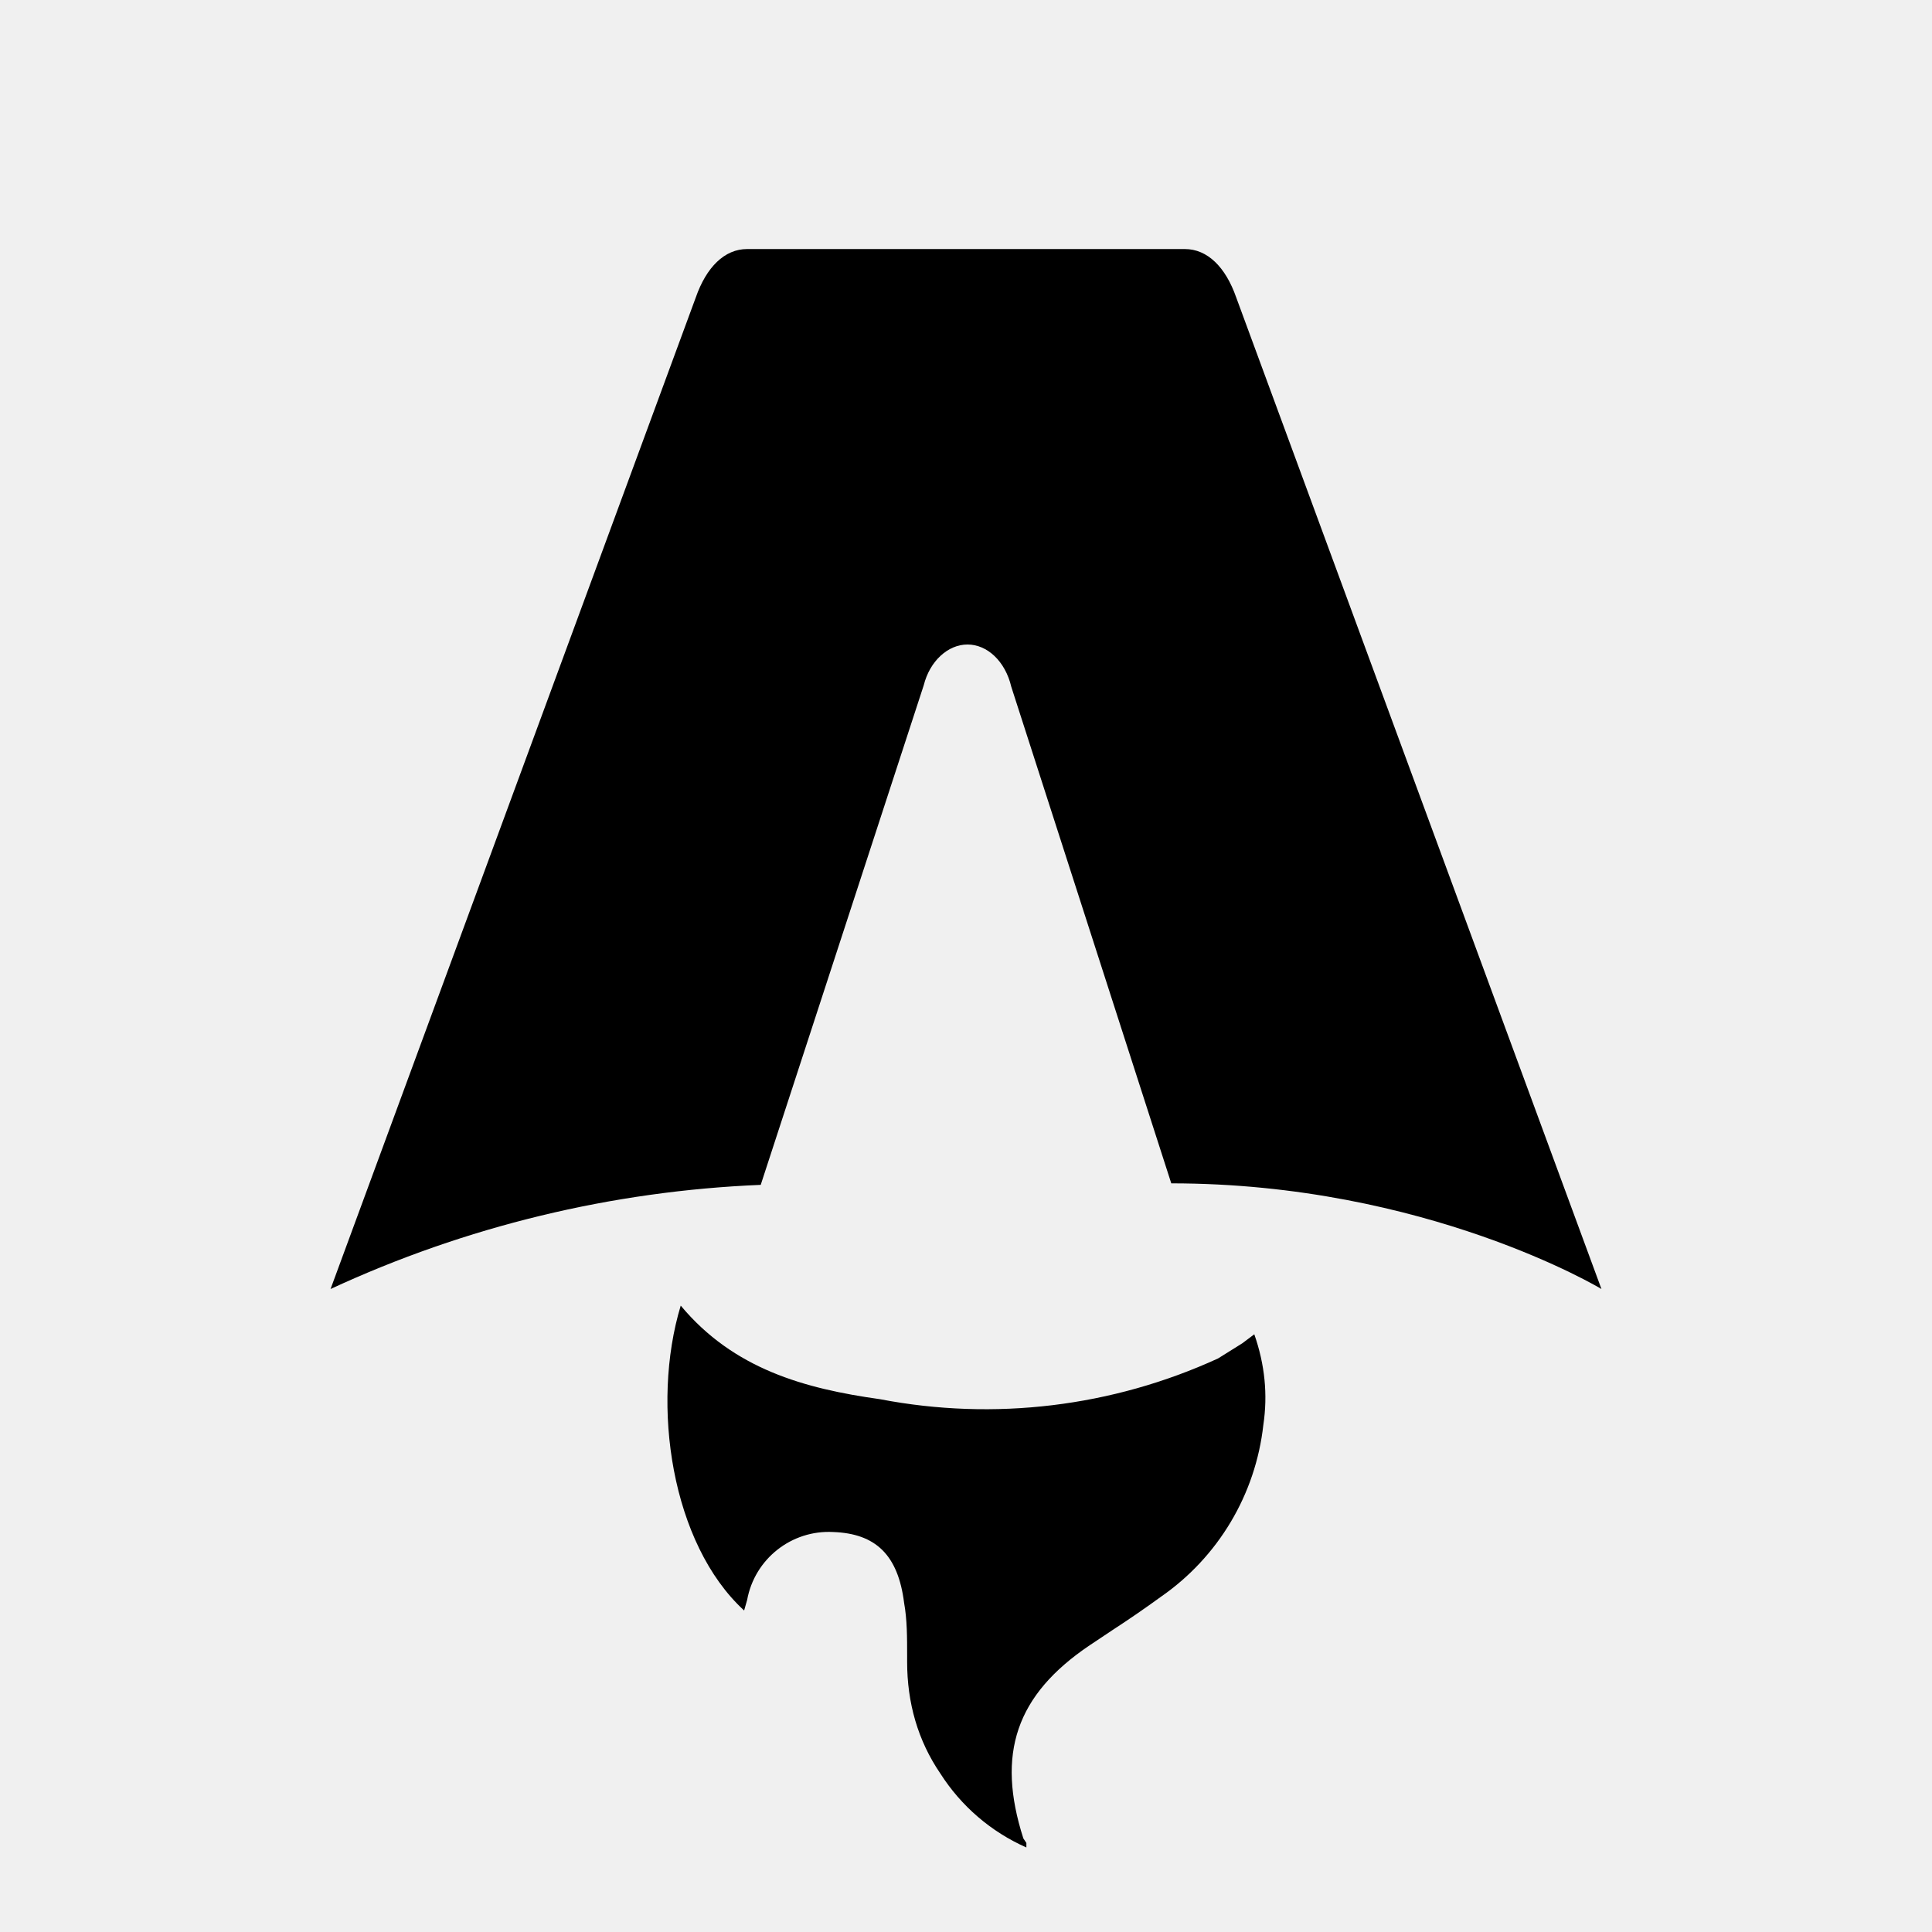
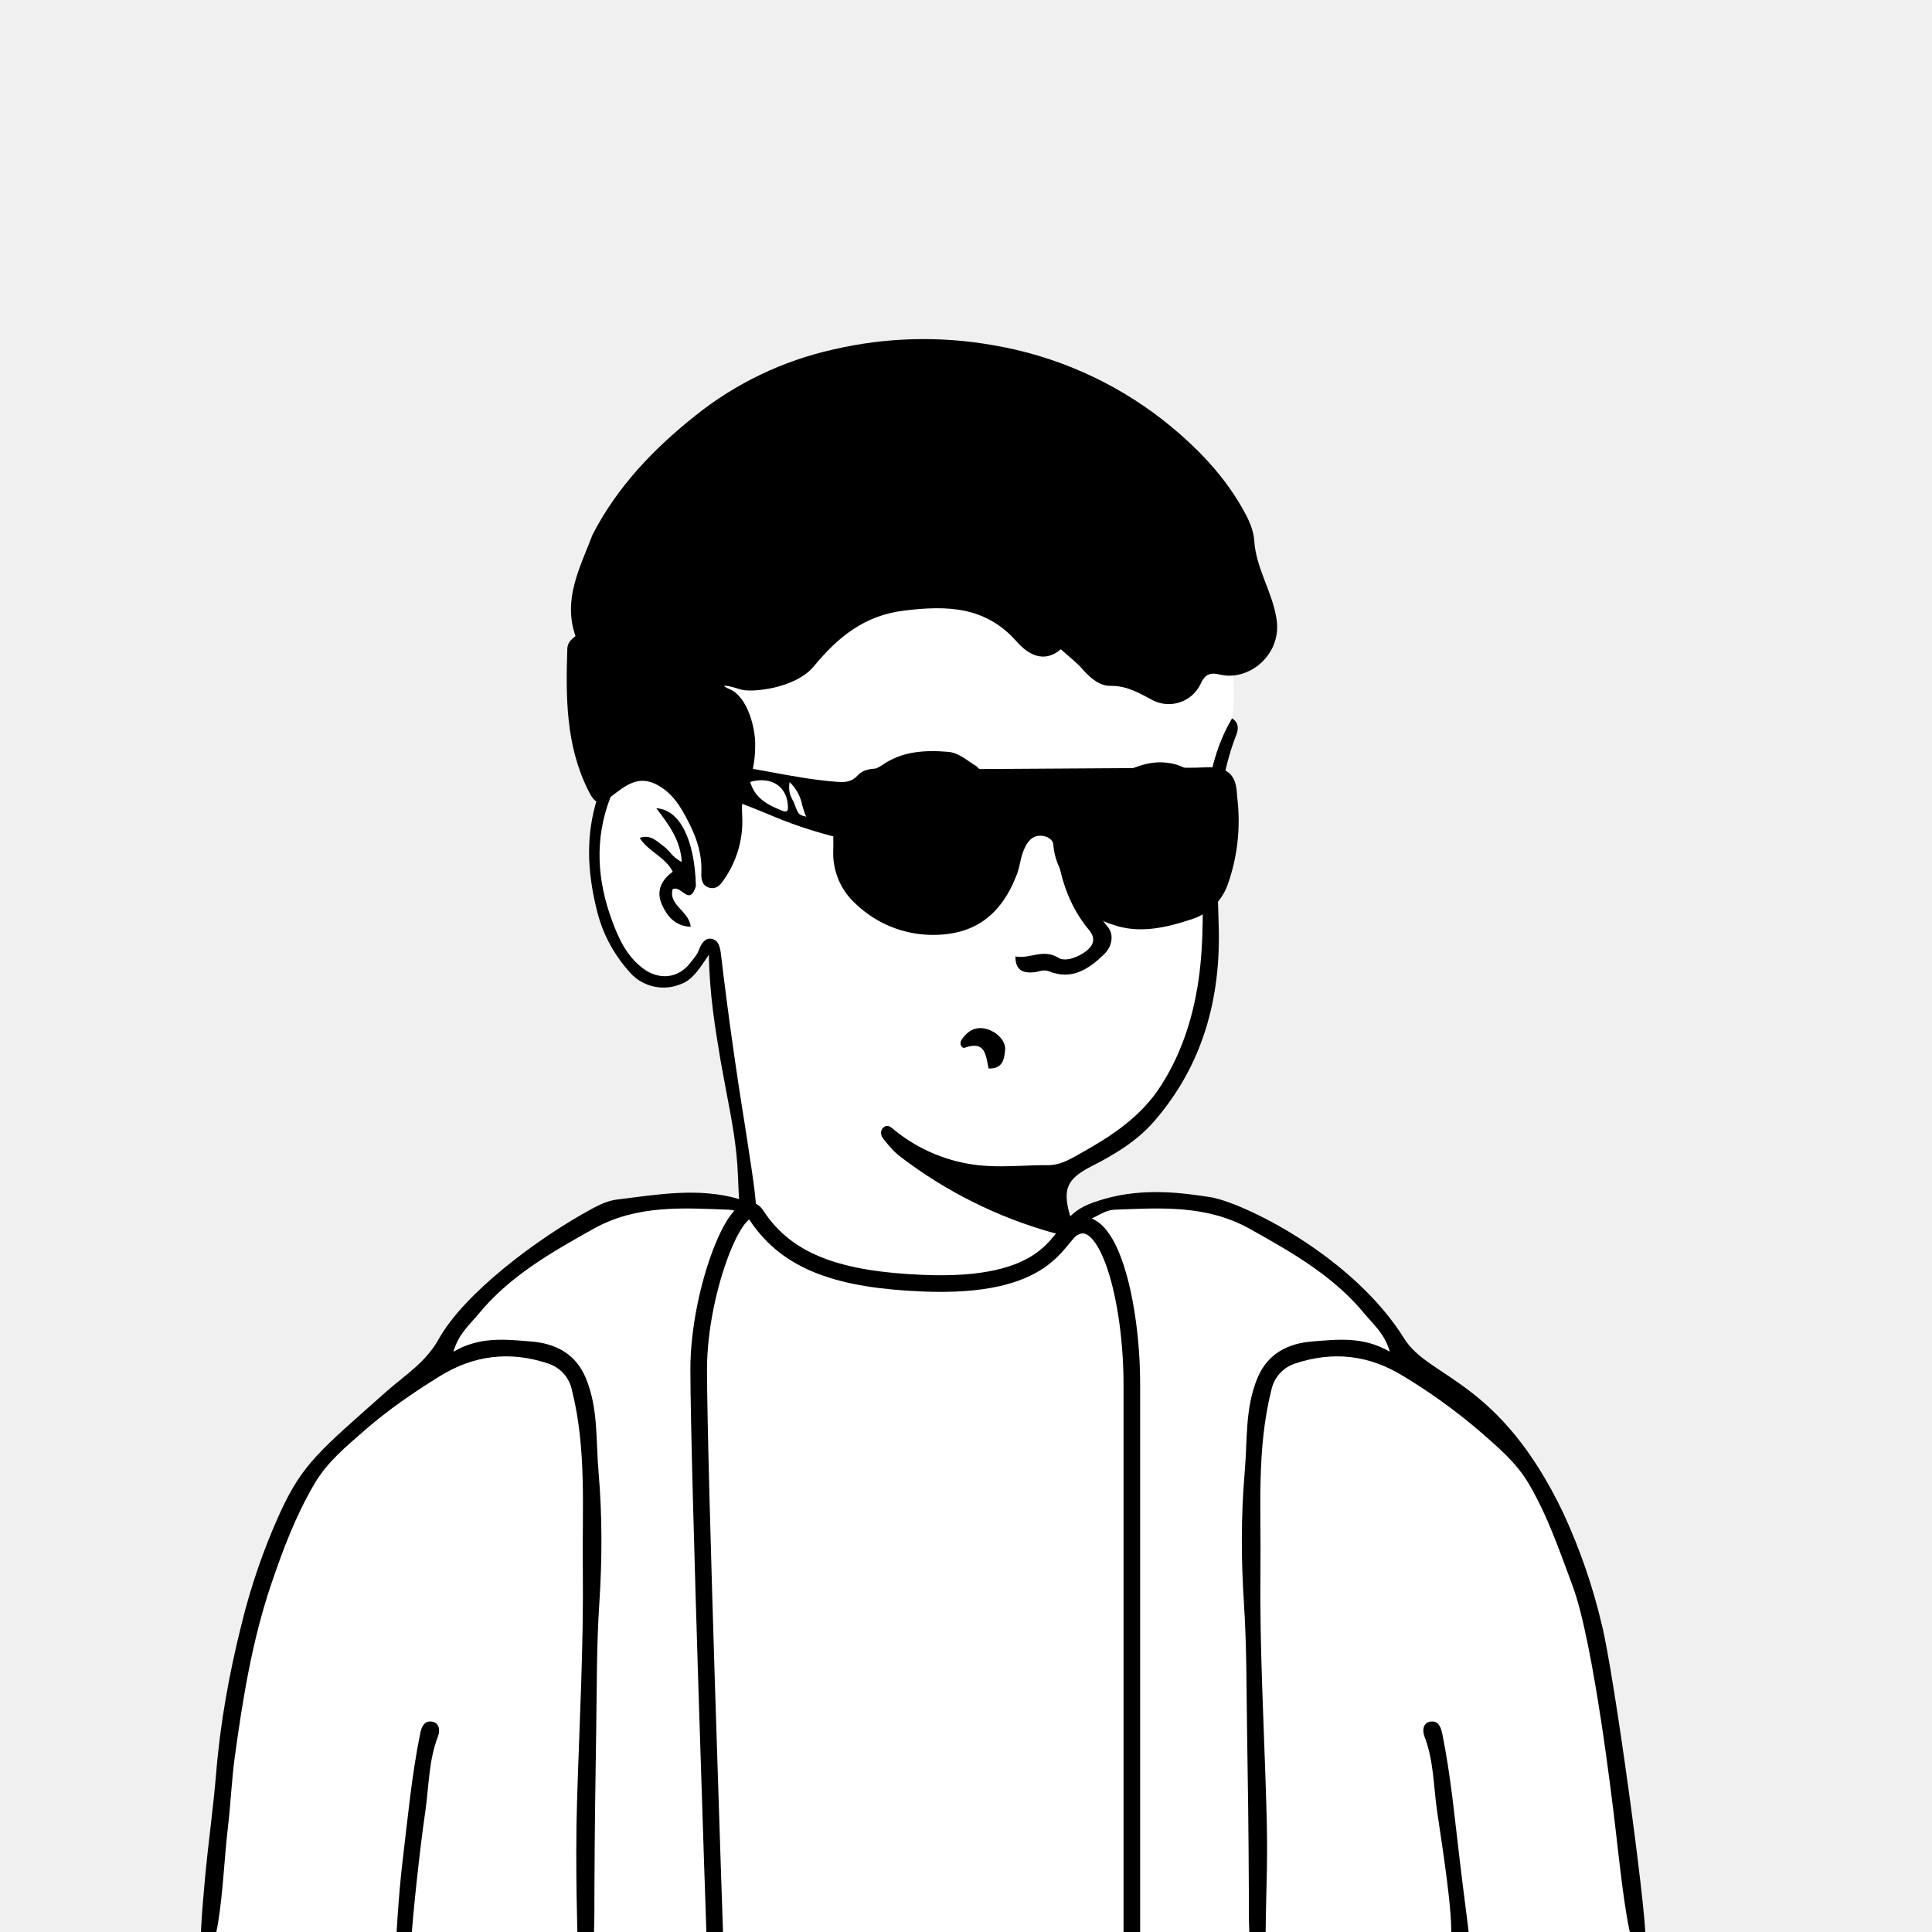
- <svg xmlns="http://www.w3.org/2000/svg" fill="none" viewBox="0 0 128 128">
-   <path d="M50.4 78.5a75.1 75.1 0 0 0-28.5 6.9l24.2-65.7c.7-2 1.9-3.2 3.4-3.2h29c1.5 0 2.7 1.2 3.4 3.2l24.2 65.7s-11.6-7-28.5-7L67 45.5c-.4-1.7-1.6-2.8-2.9-2.8-1.3 0-2.5 1.1-2.9 2.7L50.4 78.5Zm-1.1 28.2Zm-4.2-20.2c-2 6.6-.6 15.8 4.2 20.2a17.5 17.5 0 0 1 .2-.7 5.5 5.5 0 0 1 5.7-4.5c2.8.1 4.3 1.5 4.7 4.7.2 1.1.2 2.3.2 3.5v.4c0 2.7.7 5.2 2.2 7.4a13 13 0 0 0 5.7 4.9v-.3l-.2-.3c-1.8-5.6-.5-9.5 4.4-12.8l1.5-1a73 73 0 0 0 3.2-2.2 16 16 0 0 0 6.8-11.4c.3-2 .1-4-.6-6l-.8.6-1.6 1a37 37 0 0 1-22.4 2.7c-5-.7-9.7-2-13.2-6.2Z" />
-   <style>
-         path { fill: #000; }
-         @media (prefers-color-scheme: dark) {
-             path { fill: #FFF; }
-         }
-     </style>
+ <svg xmlns="http://www.w3.org/2000/svg" viewBox="0 0 1744 1744" fill="none" shape-rendering="auto" width="512" height="512">
+   <mask id="viewboxMask">
+     <rect width="1744" height="1744" rx="0" ry="0" x="0" y="0" fill="#fff" />
+   </mask>
+   <g mask="url(#viewboxMask)">
+     <g transform="translate(531 487)">
+       <path d="M554 727.7c-99.2 297-363.8 388.6-503.7 19.8-19.3-50.7 31-69.5 66.2-91.9 24.1-15.3 36.8-28.5 35.3-42.2-7-64.4-36.9-243.8-36.9-243.8l-3-5.8s.7-1.6-2.2 1.2c-3 3-9.9 34.2-37 34.2-24.5 0-49.2-10.9-61-86.3C7.2 285.6 9.6 214 40 201c12.5-5.3 24-7.2 35.2-.8 11.3 6.4-13-22 112-126C268.4 6.4 396.7-3.5 448.5 8 500.3 19.5 552 44.8 574.9 98.5c27.8 65-25.9 114.3-14 262.5-2.2 53.6.8 171.2-146.6 210.6-28 7.5-19.3 48.4 22.7 58.4 67 21 117 72.3 117 97.9" fill="#fff" />
+       <path fill-rule="evenodd" clip-rule="evenodd" d="m554 266.2.1-1.4c4.1-36.4 8.2-71.7 27.1-103.4 6.5 4.4 5.7 10 3.7 15.2-19.9 51.2-18 104.4-16.2 157.6l.4 14c2.1 66.4-14.5 126.8-58.7 177.5-15.4 17.6-35.8 29.8-56.5 40.3-21.4 11-25.9 20.1-19.2 43.6l.8 2.6c1.4 3.9 2.8 7.9-1 11.8-4.5 4.6-9.5 3.3-14.8 1.8l-.6-.1a406.4 406.4 0 0 1-137-68.3c-6-4.4-10.8-10.3-15.5-16.1l-.3-.4c-2.5-3-3-7.8.5-10.4 3.3-2.5 5.8-.5 8.7 1.8l1 .9a145.5 145.5 0 0 0 76.3 31.7c13.4 1.4 26.6.9 40 .4 7.4-.3 14.8-.6 22.3-.5 10.2 0 18.7-4.7 26.7-9.2l2.8-1.6c27.8-15.5 54.3-32.8 72.2-60.7 16.1-25 25.9-52.2 31.6-80.9 7.2-36.1 6.6-72.7 6-109.8-.3-12-.5-24.2-.5-36.4ZM50.6 190.8c21.9-1.7 34 11.2 44.3 26.3a140.4 140.4 0 0 1 22.4 61.5c.5 3.7 1 7.6-1.2 11.3-4.5.6-4.9-3-5-5.6-.5-20.7-9.7-38.7-18.9-56.1-6.6-12.5-16.2-24.6-31.4-27.6-17.2-3.5-33 12-40.8 32.2-14.5 37.6-12 74.6 1.4 111 5.8 15.9 13.1 32.1 27.8 43.2 14.8 11.3 32.7 9.3 43.6-5.7l2-2.5c2-2.6 4-5.1 5-8 2.1-5.8 5.4-11.2 11.3-10.4 6.8 1 8 8.3 8.7 14a3661 3661 0 0 0 22 156.7l5.9 38.8c2.6 17.1 5.6 41.7 3.6 52.1a28 28 0 0 0-.3 2.2c-.4 2.8-.6 5-4.2 5.5-4.9.8-7-2-7.7-6.4-2.3-17-3-23.6-4-49.6-.9-25.2-5.6-50-10.4-74.9l-5-27c-5.2-30.8-10.3-62-10.8-97l-2 3c-7.6 11.3-13.7 20.5-24.5 24a40.5 40.5 0 0 1-46.1-12.5 127.8 127.8 0 0 1-28.8-55.8c-8.4-34-9.9-67.1.9-100.6 5.2-16.1 23.7-44.7 42.2-42Zm34.6 127.5c4.4 3.2 8.4 6 12-5.4-1.1-42.2-14.7-69.2-35.8-70.3 11.2 14.6 22 28.8 23 48.5a32.3 32.3 0 0 1-10.7-8.8c-2-2.2-4-4.4-6.5-6l-3-2.4c-4.8-3.6-9.7-7.4-17.8-4.5 3.8 5.8 9 10 14.3 14 6 4.7 12 9.3 15.6 16.5-10.6 7.7-15.2 17.7-9.7 29.9 4.8 10.5 11.9 19.2 25.9 19.8-.6-6.3-4.7-10.9-8.8-15.4-5-5.4-9.7-10.6-7.5-18.6 3.2-1.5 6.2.7 9 2.7Z" fill="#000" />
+     </g>
+     <g transform="translate(178 1057)">
+       <path d="M1301.3 694.3S1276 480.8 1263 423.6c-25.7-111.8-73.3-201.4-135.3-220.5-29.6-9.2-39.4-34-47-53.2-3-7.8-5.8-14.7-9.3-19.2C1040 90.7 975 50.5 941 37.3 914.5 27 838.5 20.6 813 30.7c-11.5 4.5-16.2 11-17.6 18.5-1.5.5-3 1.1-4.4 2-3.3 1.8-6 5-9.5 9C768 75.7 745 102.1 653.7 98c-72.5-3.2-120.5-13.8-149-58.3-2.3-3.6-5-4.8-8-4.2a223.7 223.7 0 0 0-163 19C316.2 64 219.4 158.4 218.4 163.7c-2 10.6-25.6 28-55.2 47.6C100.9 252.4 73.6 333 49.3 404.4l-6.6 19.2C31.8 455.2 6.1 692 6.1 692l176 2.3h1119.2Z" fill="#fff" />
+       <mask id="bodyVariant07-a" style="mask-type:luminance" maskUnits="userSpaceOnUse" x="453" y="259" width="392" height="433">
+         <path d="m467 692-14-432.5h392V692H467Z" fill="#fff" />
+       </mask>
+       <g mask="url(#bodyVariant07-a)">
+         <g transform="translate(396 278)" style="mix-blend-mode:difference">
+           <g fill="#fff">
+             <path d="m302.9 264.7-.5.1h.5Z" />
+             <path d="M410.3 250c-3-10-7.3-19.7-13-28.5a217.4 217.4 0 0 0-24.8-32.8 410 410 0 0 0-64.7-54.4 371.2 371.2 0 0 0-53.1-30A199.3 199.3 0 0 0 188 83.5c-12-.9-24.3-.1-36.2 2.3 11 1 22 2.8 32.7 5.4 14.8 4 33.2 11.6 49.3 18.1 20.5 9 40.7 18.8 59.8 30.5 29.6 19 53.5 38 76.8 62.8 12.4 14.3 20.5 25 28.4 40.5 3.7 8 6.4 16.6 8 25.3.8 6.1.7 5 .8 8.6v1.4l-.4 2.8v.1a44.4 44.4 0 0 1-19.2 27.3c-26.3 17-53 25.7-84.3 24.3-20.5-.8-41.7-6-58.8-10.7a385.2 385.2 0 0 1-61.8-22.6c-17-8-33.5-17.2-48.2-29-16.7-13.3-31.1-24.6-45-42.6-9.2-11.8-14.4-19.2-19.9-33l-.8-2.5c-1.6-5.4-1-2.5-1.7-8.3.2-3.5-.8-8 2.4-13.3a63 63 0 0 1 33.3-24c7.4-2.3 21.7-4.6 32.5-4.7 8-.1 16 1.2 23.9 2.4 15.7 2.8 28.7 6.9 44.7 13.5 14.7 6 29 12.8 42.9 20.4 29.1 16.6 63 42.2 70.4 67.4l.4 1.6v.2c.3 1.2.5 2.5.6 3.7v.3a114.5 114.5 0 0 0-.2 1.7l-.3 1.3c-1.5 4-7 7.6-15.3 10.1h-.3l-.3.2h.1a86 86 0 0 1-16.3 1.6c-9.5.1-18.9-1.6-28-3.8a126.6 126.6 0 0 1-38.1-15.5 189 189 0 0 1-26.9-18.4c-5.9-5-11.6-10.3-16.3-16.6-2-3-2.9-4.1-3.9-7.7a39.8 39.8 0 0 1 .2-.8l.2-.3v-.2l1.2-1.3.3-.4.3-.2c2.8-1.9 5.9-3.3 9-4.3 4-1.1 8.2-1.7 12.3-1.7a100.8 100.8 0 0 1 45.5 11.7 103 103 0 0 0-11.2-8.6c-12.8-8.2-29.1-15.6-44.6-14.2-12.4 1.7-19.9 6.7-20.1 20-.2 12.2 8.1 22.3 16.5 30.3 6.3 6 13 11.6 20.3 16.6a213.5 213.5 0 0 0 34 19c7.7 3 15.6 5.5 23.7 7.2 9.6 2.2 19.5 3.6 29.3 3 6.7-.3 13.5-1.1 19.7-3.8 25-9.7 16.6-42 3.8-58.7a158.2 158.2 0 0 0-36.9-35.3 284 284 0 0 0-51.1-29.7c-14-6.3-28-12.5-42.8-16.8a209.3 209.3 0 0 0-39.5-7.7c-7.8-.4-15.6 0-23.2 1.1A76.8 76.8 0 0 0 77.2 147a49.5 49.5 0 0 0-13 15.9 49.1 49.1 0 0 0-3.4 24c1.6 18.5 11.9 35 22.9 49.6a187.5 187.5 0 0 0 30.9 32.4c11.3 9.5 22.6 19.1 35 27 25.6 16 53.7 27.7 82.4 36.6 28.4 8.3 57.8 16 87.6 14.2a144 144 0 0 0 75.9-29 55.6 55.6 0 0 0 19-35.6 90 90 0 0 0-4.2-32Z" />
+             <path fill-rule="evenodd" clip-rule="evenodd" d="M528.4 299.2c2 3 4 6.1 4.8 9.6 1 4.7 1.3 11-3 14.2-2.5 1.4-5.6 1.7-8.5 2l-1.4.1c-5.3.4-10.6.5-15.9.4h-.4c-2.8 5.2-5.5 10.5-8 16 1.3-5.1 3-10.6 5-16.2a213 213 0 0 1-8-.5 142.3 142.3 0 0 0 3.3 8.2l-.5-.7-.6-1c-1.4-2.1-2.8-4.3-4-6.6a126.6 126.6 0 0 1-26-5c-5-1.5-10.6-3.3-12.2-8.7-1.3-5-.3-11 4.2-14a142 142 0 0 1 18.1-12.4c-.7-3-1.4-6.3-1.8-9.5-.7-7.3-1.7-22.4 9-22.2 4.4 1 7.9 4 11.2 6.8l1.6 1.3a150.9 150.9 0 0 1 8.8 8.5c3.8-1.7 7.7-3 11.6-4.2 3.1-.8 6.4-1.4 9.5-.4 3.8 2 4 7 3.5 10.8-.5 2.8-1.4 5.4-2.7 7.9l-3.5 7.1c2 2.6 3.8 5.3 5.6 8l.3.5Zm-8.8-20.8c-1.7.3-3.4.7-5 1.3l-.4.1-.5.2 3.6 4.2 2.4-5.8Zm-37.2-11.6 4 2c2.5 1.8 4.9 3.7 7 5.8a349 349 0 0 0-12.5 6.8 58.4 58.4 0 0 1-1-14.2l.8-.4h1.7Zm-3.3 30.2c-4.7 2.7-9.4 5.6-13.8 8.7 6 2 12.4 3.4 18.8 4.2a244.4 244.4 0 0 1-5-13Zm9 13.4-4.3-16v-.1l2.8-1.6c5.4-3 11-6 16.6-8.5a222 222 0 0 1 9.6 10.8l-6.6 16.5c-6 0-12.2-.4-18-1Zm29.3-9.7-5.8 10.8c4.3 0 8.6-.3 12.9-.8l-.9-1.4c-2-2.9-4-5.8-6.2-8.6Z" />
+             <path d="M262.6 221.8c2 6.7 3.6 10.8-3.4 12.4-5.4 1.1-11 .5-16.4.4-.8 0-1.1 0-.2.3a45 45 0 0 0 9.6 3.6c12.6 3.2 17.6-6.8 10.4-16.7ZM412.8 353.9c-4.7 2.5-9.9 4.1-15 5.8a237 237 0 0 1-21.2 5.6 261 261 0 0 1-58.3 5c-22.6-1-45-4.8-66.8-11-18-5-45.7-11.8-72.3-22.3l-5.7-2.3a851 851 0 0 0 56.3 29.5 196.2 196.2 0 0 0 55.3 16.5c18.7 3.2 37.7 4.2 56.7 3 10.3-.6 20.8-1.6 30.9-4.3a134 134 0 0 0 39-17.4c8.7-6.3 15-15 21.4-23.6-6.6 5.7-12.6 11.2-20.3 15.5ZM391.5 147.3l-4.2-2.4 7.3 7a340.7 340.7 0 0 1 50.5 71.3c-8.6-31-23-61.4-53.6-76ZM18.6 152c5.3-8.4 19-25 29-31.4A100 100 0 0 1 75.5 106a95.2 95.2 0 0 1 21.2-2.5 69.2 69.2 0 0 0-23.6-2.9A78.2 78.2 0 0 0 44 111c-13.7 8-24 20.7-32 34.1a89.6 89.6 0 0 0-11 45c.8 19.6 8 38.5 18.3 55a300 300 0 0 0 38 44.2l15.1 14.5A518 518 0 0 1 27.1 242c-14.5-23.5-21.2-43.7-18.5-62.6a64 64 0 0 1 10-27.5Z" />
+             <path fill-rule="evenodd" clip-rule="evenodd" d="M134.7 341.1c-1.8-3-3.7-6-5.8-8.9l-.6-.7-.5-.6 1.4-2.6c1.3-2.1 2.5-4.3 3.3-6.7.8-3.5.8-8.2-2.3-10.6a7 7 0 0 0-4.4 0 43.7 43.7 0 0 0-11.4 4.2A264.7 264.7 0 0 0 91.6 294c-1-.9-2.1-1.8-3.4-2.4-3.5-1.4-5 3.2-5.3 5.8a64.1 64.1 0 0 0 2.5 20.5c1 4.3 2.3 8.6 3.7 12.8l-4 2.8-.7.5-9.8 7c-3 2.3-6.4 4.9-7 8.9-.7 3.5-.5 8.3 2.9 10.4 3.6 1.2 7.5 1.5 11.4 1.8l2.4.2c5.3.4 10.6.4 16 .1 2.3 6.7 4.7 13.4 7.3 20 .2.9.7 1.7 1.3 2.4-.7-1.2-1-2.6-1.2-4l-.4-1.9-1.5-6.5-2.2-10.2c2 0 4.1-.2 6.2-.4-1.2 4.6-2.1 9.4-2.7 14.1 1.4-4.9 3.1-9.7 5.1-14.3a464.7 464.7 0 0 0 10.6-1.2l7.8-1c1.2-.2 2.4-.6 3.6-1a7 7 0 0 0 2.4-3c2-4.7.8-10-2-14.2Zm-44-32.9c4.8 4 9.3 8 13.6 12.4l-9.4 6c-1.7-6.7-3.2-13-4.2-18.4Zm2.5 34.4-8.4 5.7c3.5.2 7 .3 10.5.2l-2.1-6Zm7.3 5.8-2.3-9.2 4.7-3c3.1-2 6.8-4.2 10.5-6.2 1.6 1.8 3.4 3.7 5 5.7a230.1 230.1 0 0 0-4.3 11.6c-4.5.5-9 .9-13.6 1Zm19.8-3.5-1 1.9 7.2-1c-1-1.5-2.5-3.3-4-5.2l-.5 1-1.7 3.3ZM380.5 75.7c-1.2-2-3-3.5-5.2-4.4l-8-3.8c.3-14 .3-27.9-.3-41.8-.3-2-1.1-5.4-3.7-4.6a17.3 17.3 0 0 0-3.6 5 341 341 0 0 1-19.6 29.4 646.9 646.9 0 0 0-43.3-16.7c-1.8-.6-3.6-1.2-5.3-.4-4.3 3.3-3.8 10.2-1.7 14.6a64 64 0 0 0 9.8 12.5l.2.2c5.4 5.8 11.2 11.1 17 16.4l1.6 1.4 1 1a5872 5872 0 0 1-15 9.4 27 27 0 0 0-5.7 4 6 6 0 0 0 0 6.6 3 3 0 0 0 2.6.8c1.5 0 3-.3 4.6-.5 5.1-.9 10.2-2 15.3-3.1l5-1.2 9-2a3942 3942 0 0 0 12.6 11.1c4.2 3.7 10.2 9 14.2 5.6 3.4-3.3 3.8-8.2 4.1-12.7l.2-2.3.5-8.6 6.2-1.2c.5 0 1-.2 1.4-.3 1.4-.3 2.8-.6 4-1.3 4-2.9 4-9 2-13Zm-20-12.7v1.4l-9.3-4.1 5.6-6a57 57 0 0 0-8.4 4.8 242.4 242.4 0 0 1-4-1.7l-1.4-.6c6.5-6.2 12.5-12.8 18-19.8-.3 7.4-.4 16.6-.5 26Zm-55-7A1166.6 1166.6 0 0 0 337 85a225.8 225.8 0 0 1 23.2-6v-.5c-5.7-2.6-11.5-5-17.3-7.5l-3.5-1.5a55 55 0 0 1-5.6 3 94 94 0 0 1 3.5-3.9l-5-2.1a54 54 0 0 0-.7.6l.4-.5.1-.2c-8.8-3.6-17.6-7.2-26.6-10.5Zm5 38.4c3.3-3 6.5-6.2 9.6-9.4l4.5 4.1a556 556 0 0 0-14 5.3Zm38.5 1 1.8 1.7 1 .9c1.5 1.2 3.7 3.2 6.7 4.4h.5c.3-2.6.6-5.7.7-9.3L349 95.4Z" />
+           </g>
+         </g>
+       </g>
+       <path d="M467.4 694.3S452.7 266.8 452.7 179c0-72.8 36.6-163 52-139.2 28.5 43.8 77.2 58.4 149.7 61.5 115 5 120.9-41.3 136.6-50 31.4-17.6 52.7 66 52.7 141.4V694" stroke="#000" stroke-width="15" />
+       <path d="M1295 694c-6.2-21.3-11.5-73.3-14.9-102-2.4-20.7-19.6-166.5-38.5-217.4-11.6-31.1-22.4-63-39.5-92.1-11.7-20-29.3-34.3-46-48.9a513 513 0 0 0-67-48.2c-30.9-19.2-63.4-23-97.6-11.7a32 32 0 0 0-21.9 24.3c-13.4 53.3-9.1 107.6-9.8 161.6-.8 69.8 3.1 139.5 5.2 209.2 1.8 57.2 0 66.7-.6 125.2h-14.5c-.9-32.2-.4-15.3-.6-47.5-.2-47.6-.8-95.1-1.6-142.7-.6-37.8-.3-75.7-2.8-113.5-2.6-39.6-2.7-79.1.7-118.6 2.5-28.2.1-57 11.3-84.3 9.4-23 28.3-31.8 49.9-33.5 22.4-1.7 45.7-4.8 69.8 9.3-4.8-16.6-15-24.7-22.6-34-28-34.2-65.5-55.5-103.6-76.8-39.3-22-80.7-19-122.6-17.4-6.5.3-12 3.8-17.8 6.7-7.5 4-15.3 7.3-26.6 4.8 9.5-13 22.1-17.3 35.1-21.1 37.1-10.8 73-5.2 95.7-1.8C943 28 1042.7 76 1089.7 151.5c22.3 35.9 85.8 36.4 143.6 157.6a528 528 0 0 1 34.7 100.7c10.9 44 39.5 252.6 39.5 284.2H1295ZM15.3 694c2-6.9 2.7-9.9 3.6-15.7 4.6-28.4 5.5-57.6 8.9-86.3 2.4-20.7 3.3-41.4 6-62 7.2-52.7 15.6-105 32.5-155.4 10.7-31.7 22.4-63 39.5-92.1 11.7-20 29.3-34.3 46-48.9 20.7-18 43.5-33.7 67-48.2 30.9-19.2 63.4-23 97.6-11.7a32 32 0 0 1 21.9 24.3c13.4 53.3 9.1 107.6 9.8 161.6.8 69.8-3.1 139.5-5.2 209.2-1.8 57.2.5 125 .5 125l14.6.2c.9-32.2.4-15.3.6-47.5.2-47.6.8-95.1 1.6-142.7.6-37.8.3-75.7 2.8-113.5 2.6-39.6 2.7-79.1-.7-118.6-2.5-28.2-.1-57-11.3-84.3-9.4-23-28.3-31.8-50-33.5-22.3-1.7-45.6-4.8-69.7 9.3 4.8-16.6 15-24.7 22.6-34 28-34.2 65.5-55.5 103.5-76.8 39.4-22 80.8-19 122.7-17.4 6.5.3 12 3.8 17.8 6.7 7.5 4 2.3 11.5 6.4.7 5.8-15-2-13.2-15-17-37-10.8-74-4-111 .5-7.4 1-14.8 4.4-21.5 8-51.4 27.8-116 77.2-138.6 117.6-12 21.6-30.7 32.8-47.5 47.7C111 252.3 95.3 263.8 74.6 309a573.6 573.6 0 0 0-34.7 100.7c-11 44-19.1 88.6-22.8 134.2-2.7 32.4-7.4 64.8-10.3 97.4-2 22.8-3.5 39.7-3.5 52.6h12Z" fill="#000" />
+       <path d="M1131.8 694c2-23.7-8-84.7-12.5-115.7-3.3-22.6-3-46-11.4-67.7-2.1-5.4-1.5-12.4 5.3-13.5 6.4-1 9.2 3.5 10.7 10.8 7.8 38.3 11.3 77.2 16 116 3.5 30 7.8 60 8.5 70l-16.6.1ZM193.3 694c1.4-23.6 8-84.7 12.6-115.7 3.3-22.6 3-46 11.4-67.7 2.1-5.4 1.5-12.4-5.3-13.5-6.4-1-9.3 3.5-10.7 10.8-7.8 38.3-11.3 77.2-16 116-3.6 30-5.7 70.1-5.7 70.1h13.7Z" fill="#000" />
+     </g>
+     <g transform="translate(266 207)">
+       <path d="M268.8 275.8c22.7-44 55.7-78 93.1-107.8 36.3-29 78.8-49.4 124.2-59.5a359 359 0 0 1 144.3-3.9A341.5 341.5 0 0 1 783.6 172c30 23.7 57.2 51.4 75.3 86.1 3.7 7 6.8 15.2 7.3 23 1.6 25.3 16.6 46.4 20.2 71.2 4.7 31.7-25 56-51.3 49.6-9.7-2.3-13.8.5-17.6 9a31.7 31.7 0 0 1-42.3 14.5c-12.3-6.4-23.6-13.5-38.8-13.3-9.7.2-18.2-7-25.2-15-5.5-6.3-12.3-11.4-19.6-18-15.2 13-29.6 4.7-39.7-6.8-28.2-32-62.6-32.8-101.2-28.2-36.4 4.3-60.2 23.9-82 50.3-16.8 20.4-56.9 24-66 21-19-6-16.4-2.8-10.5-.5 16.9 6.8 23.9 36 23.5 51.1a99.4 99.4 0 0 1-9 42c-4 8-2.8 16.7-2.6 25.2a91.4 91.4 0 0 1-16.6 53.8c-3.4 5.1-7 9-13.3 7.3-6.8-1.8-7.3-8.5-7.1-13.5.7-16-3.8-30.5-10.8-44.2-7-13.9-14.5-27.5-29.4-35.3-17-8.9-28.5 1.1-40.3 10-11.8 8.8-15.3 8-21.9-5.4-20-40.4-20-83.7-18.6-127.3.2-6 4.3-8.8 7.4-11.4-11.6-33.4 4-61.6 15.3-91.3Z" fill="#000" />
+     </g>
+     <g transform="translate(791 871)">
+       <path d="M101.4 93.5c-2.6-12.2-2.9-25.4-21.6-18.7-2.6.9-5-3.7-3.1-6.7 4.4-7 10.7-11.9 19.6-10.9 10.6 1.3 20.9 10.6 20 19.5-.7 8.1-2 17.4-14.9 16.8Z" fill="#000" />
+     </g>
+     <g transform="translate(653 805)" />
+     <g transform="translate(901 668)">
+       <path d="M68.7 106.5c6.5 23.1 15 44 30.2 62.1 6.2 7.4 3.6 18.1-3 24.6-13.8 13.4-29.3 24-50 15.6-5-2-9.2.5-13.7.9-9.5.8-16.6-1.5-16.6-14.3 13.2 2.4 25-7.3 38.9 1.2 6.2 3.9 17.9-.6 24.9-6 5.7-4.5 9.8-10.7 2.5-19.3-19-22.7-27-50.3-30-79.1a60 60 0 0 1 4.6-28.6C58.3 59 61.7 55 67.3 57c5.5 2 4.5 7.3 3 11-5.2 12.4-4 24.9-1.6 38.4Z" fill="#000" />
+     </g>
+     <g transform="translate(610 680)">
+       <path d="M407.4 122.5c13 .3 25.4 1.1 37.6 2.5 3 .4 5 3.3 5 6.7 0 3.3-1.7 5.6-4.7 7-11.2 4.8-22 8.2-33.7.2-6.5-4.5-9-8.7-4.2-16.4ZM247.6 117c7 0 7.8 3.8 7 8.5-2 10.2-20 22.4-30.4 20.5-5.9-1-10.5-4-10.7-10.5-.2-6.7 4.8-8.2 10.3-8.4 9-.3 15.8-5.2 23.8-10ZM215.1 76.6c5-12 9-29.4 24.1-22.5 20.7 9.4 13.9 30.7 9.7 47.4-1.6 6.3-14.5 15.9-18.3 14.3-16.3-6.8-19.2-21.7-15.5-39.2ZM442 113.4c-8.6 7.5-17 7.6-22.2-1.5-9-16-8.6-32.8 3.3-47.2 2.5-3 13.8-3.6 16.3-1 14 15 14.6 31.8 2.6 49.7Z" fill="#000" />
+     </g>
+     <g transform="translate(610 680)">
+       <g fill="#000">
+         <path fill-rule="evenodd" clip-rule="evenodd" d="m264.3 14.3 78.4-.5 125.6-.8 6.2-.2c7.2-.4 14.6-.7 21 2.4 10.1 5 10.7 15 11.3 24.4a172.3 172.3 0 0 1-8.8 79.6 50.5 50.5 0 0 1-32 30.5c-23.5 7.8-48 13.5-72 4.8a65.7 65.7 0 0 1-42.1-39c-1.2-3.2-2.7-6.4-4.1-9.5a58.9 58.9 0 0 1-7-23.5c-.2-4.7-5.7-8.1-11.7-8.1-7 0-10.7 4.5-13.6 9.9a56.8 56.8 0 0 0-4.6 14.3c-.8 3.6-1.7 7.3-3 10.8-14.2 37-38.8 55.3-78.1 54.5a100.6 100.6 0 0 1-66.7-27.4A61.5 61.5 0 0 1 142.2 87a311.6 311.6 0 0 0 0-12 399 399 0 0 1-59.6-20.4C64.2 47 45.8 39.8 26.6 35c-3.3-.8-5.5-2-6.8-4.9-4-8.3-9.6-15.5-16.6-24.5L.3 2.1l18.9 3.3C32 7.7 43.9 9.8 55.9 11.7c9.8 1.6 19.7 3.4 29.5 5.2 20.1 3.7 40.2 7.4 60.7 8.9 6.6.4 12.5.3 18.2-5.9 6.2-6.8 16.3-6.3 25-6l2.8.2c23.7.8 47.3 1 72.2.2ZM96.1 51.7c2.8 1.5 5.2 1.1 5.2-2.4 0-18.9-14.5-29-34.1-23.5 4 14 14.6 20.5 28.9 26Zm16 3.6c-2-1.5-3-4.2-5.6-11.3-3.5-6-5-10.6-3.7-18a38.7 38.7 0 0 1 11.4 21c1 3.5 2 7 3.6 10.2-2.7-.6-4.4-1-5.7-2Z" />
+         <path d="M287 44.8c-.8-6 3-7.4 7-7.4 19 0 38 0 57.1.5 4.4 0 8.5 2 11.1 5.5-6.9 8.1-53.6 9.4-75.3 1.4Z" />
+       </g>
+     </g>
+     <g transform="translate(774 657)">
+       <path d="M107.5 34.6c4.3 5.6 14.4 8.2 8.3 16.8-5.8 8.2-15.6 8.7-24.3 6.4C82 55.5 73 52 64.4 47.2c-12.1-7-23.1-6.2-34.8.2-6.6 3.6-16 9.8-20.4 1.9-5-9.2 7-11.4 12.8-15.4 18-12.8 38.8-14 60-12.2 9.6.8 16.7 7.7 25.5 13ZM231.2 44.2c15.9-7.4 30.7-14.8 48.2-12.7a47.6 47.6 0 0 1 30 15.2c2.9 3.1 5 7.5 1.4 11.4-3.6 3.7-8.6 4.5-12.5.4-10-10.7-20.3-8.4-30.7-1.4-9 6.1-19.6 5.5-29.4 6.4-10.7 1-13.4-6.6-7-19.3Z" fill="#000" />
+     </g>
+     <g transform="translate(0 559)" />
+   </g>
</svg>
